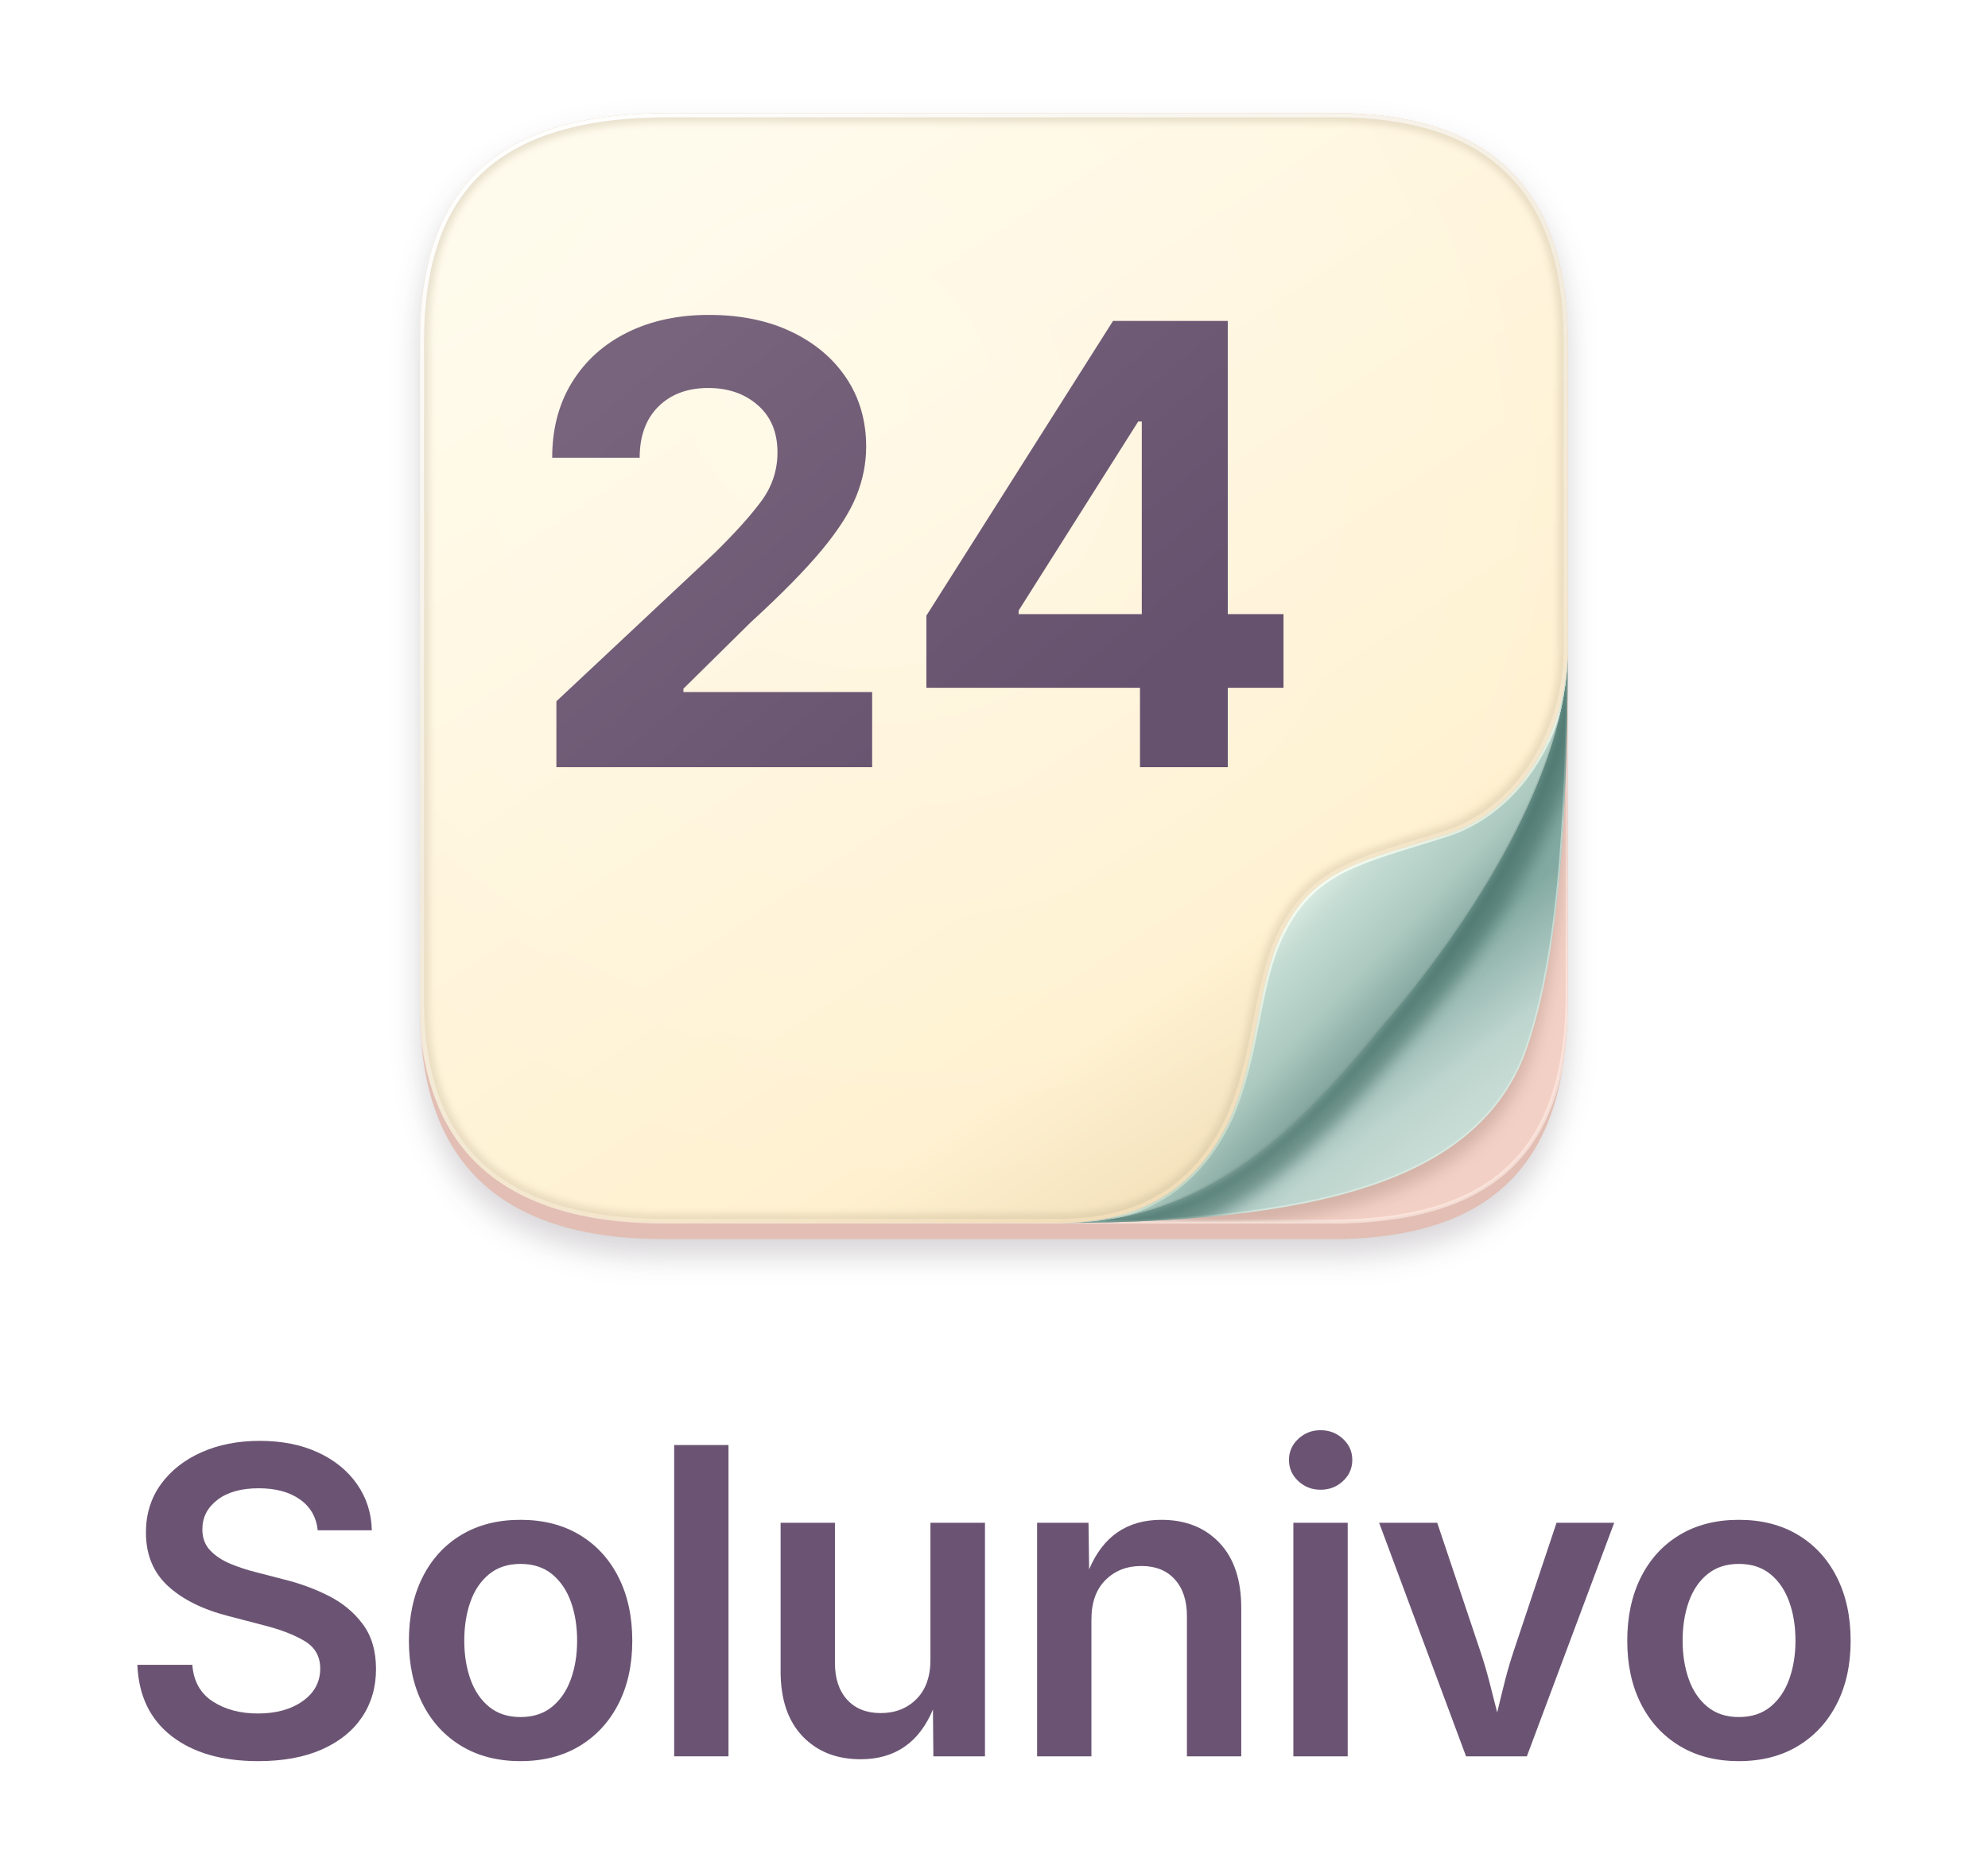
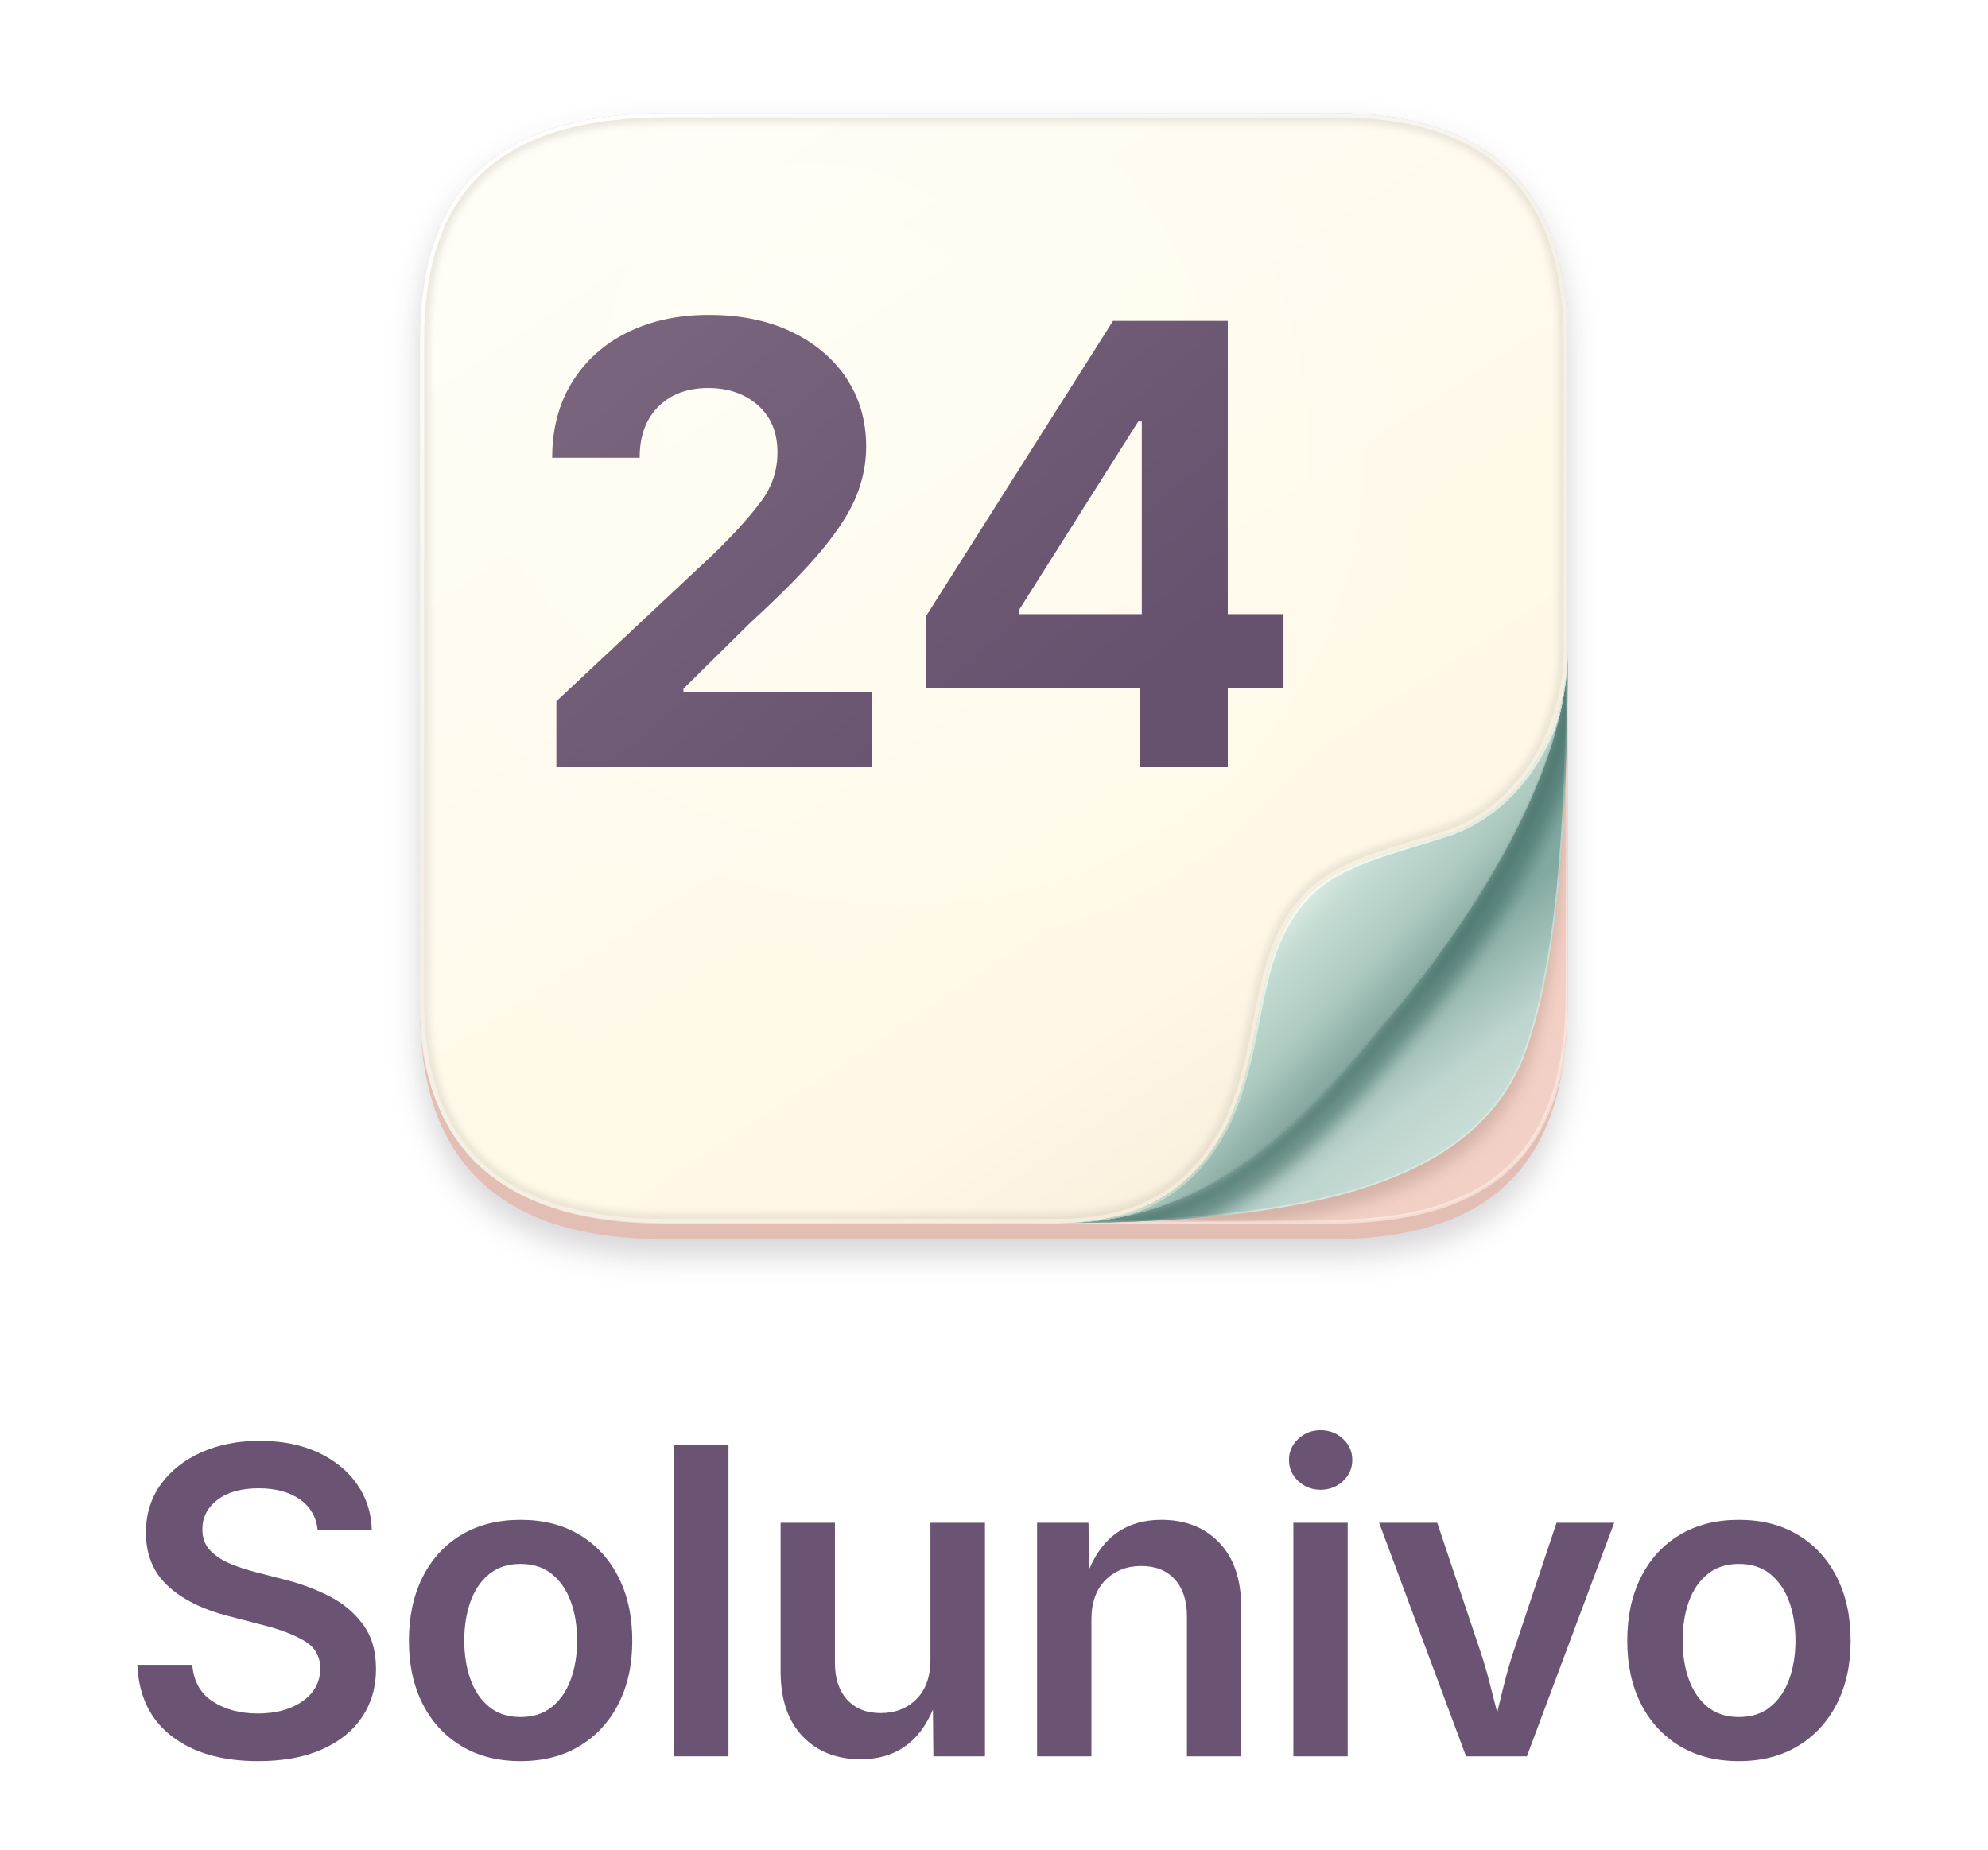
<svg xmlns="http://www.w3.org/2000/svg" width="288" height="268" viewBox="0 0 288 268" fill="none" role="img" aria-label="Solunivo stacked logo for light backgrounds">
  <svg width="196" height="196" viewBox="0 0 1024 1024" fill="none" role="img" aria-labelledby="solunivo-number-24-title solunivo-number-24-description" x="46" y="0">
    <defs>
      <linearGradient id="solunivo-number-24-base-color" x1="160" y1="0" x2="890" y2="0" gradientUnits="userSpaceOnUse">
        <stop offset="0" stop-color="#F3D0C5" />
        <stop offset="1" stop-color="#F3D0C5" />
      </linearGradient>
      <path id="solunivo-number-24-body" d="M260 84H755C868 84 927 139 927 253V743C927 859 875 916 760 919H257C139 919 76 865 76 749V253C76 139 133 84 260 84Z" />
      <path id="solunivo-number-24-peach-face" d="M260 84H755C868 84 927 139 927 253V736C927 851 875 903 760 906H257C139 906 76 852 76 736V253C76 139 133 84 260 84Z" />
      <path id="solunivo-number-24-mint-sheet" d="M927 483C927 611 920 717 894 785C860 867 762 907 550 907C650 907 716 850 789 761C858 682 927 570 927 483Z" />
      <path id="solunivo-number-24-cream-face" d="M260 84H755C868 84 927 139 927 253V483C927 537 896 598 840 618C778 638 742 643 718 687C696 726 699 780 676 831C652 881 611 907 550 907H258C143 907 76 858 76 743V253C76 139 133 84 260 84Z" />
      <path id="solunivo-number-24-curl-flap" d="M927 483C927 537 896 598 840 618C778 638 742 643 718 687C696 726 699 780 676 831C652 881 611 907 550 907C650 907 716 850 789 761C858 682 927 570 927 483Z" />
      <path id="solunivo-number-24-crease" d="M927 483C927 537 896 598 840 618C778 638 742 643 718 687C696 726 699 780 676 831C652 881 611 907 550 907" />
      <path id="solunivo-number-24-free-edge" d="M927 483C927 570 858 682 789 761C716 850 650 907 550 907" />
      <clipPath id="solunivo-number-24-body-clip">
        <use href="#solunivo-number-24-body" />
      </clipPath>
      <clipPath id="solunivo-number-24-peach-clip">
        <use href="#solunivo-number-24-peach-face" />
      </clipPath>
      <clipPath id="solunivo-number-24-mint-clip">
        <use href="#solunivo-number-24-mint-sheet" />
      </clipPath>
      <clipPath id="solunivo-number-24-cream-clip">
        <use href="#solunivo-number-24-cream-face" />
      </clipPath>
      <clipPath id="solunivo-number-24-flap-clip">
        <use href="#solunivo-number-24-curl-flap" />
      </clipPath>
      <linearGradient id="solunivo-number-24-mint" x1="785" y1="746" x2="875" y2="863" gradientUnits="userSpaceOnUse">
        <stop stop-color="#83AAA2" />
        <stop offset=".5" stop-color="#BDD5CE" />
        <stop offset="1" stop-color="#D1E3DB" />
      </linearGradient>
      <linearGradient id="solunivo-number-24-mint-fold" x1="711" y1="676" x2="813" y2="773" gradientUnits="userSpaceOnUse">
        <stop stop-color="#E2F0E7" />
        <stop offset=".2" stop-color="#C4DCD3" />
        <stop offset=".54" stop-color="#ADCAC0" />
        <stop offset=".83" stop-color="#84A79F" />
        <stop offset="1" stop-color="#73968C" />
      </linearGradient>
      <linearGradient id="solunivo-number-24-cream" x1="223" y1="122" x2="727" y2="886" gradientUnits="userSpaceOnUse">
-         <stop stop-color="#FFFAE9" />
-         <stop offset=".43" stop-color="#FFF5DC" />
-         <stop offset=".8" stop-color="#FFF1D0" />
-         <stop offset="1" stop-color="#EFDCB4" />
+         <stop stop-color="#FFFDF5" />
+         <stop offset=".43" stop-color="#FFFAEC" />
+         <stop offset=".8" stop-color="#FFF8E6" />
+         <stop offset="1" stop-color="#F7EDDA" />
      </linearGradient>
      <radialGradient id="solunivo-number-24-cream-glow" cx="0" cy="0" r="1" gradientTransform="translate(386 288) rotate(41) scale(644 572)" gradientUnits="userSpaceOnUse">
        <stop stop-color="#FFFFFF" stop-opacity=".23" />
        <stop offset="1" stop-color="#FFFFFF" stop-opacity="0" />
      </radialGradient>
      <linearGradient id="solunivo-number-24-date-ink" x1="269" y1="243" x2="544" y2="569" gradientUnits="userSpaceOnUse">
        <stop stop-color="#79647D" />
        <stop offset="1" stop-color="#66516E" />
      </linearGradient>
      <linearGradient id="solunivo-number-24-rim" x1="246" y1="93" x2="660" y2="895" gradientUnits="userSpaceOnUse">
        <stop stop-color="#FFFFFF" stop-opacity=".95" />
        <stop offset=".45" stop-color="#FFFFFF" stop-opacity=".42" />
-         <stop offset="1" stop-color="#F7E1BA" stop-opacity=".72" />
+         <stop offset="1" stop-color="#FAF0DE" stop-opacity=".72" />
      </linearGradient>
      <linearGradient id="solunivo-number-24-lip" x1="713" y1="675" x2="799" y2="775" gradientUnits="userSpaceOnUse">
        <stop stop-color="#F8FFF5" stop-opacity=".95" />
        <stop offset="1" stop-color="#D1E0C8" stop-opacity=".55" />
      </linearGradient>
      <filter id="solunivo-number-24-shadow" x="-10%" y="-10%" width="120%" height="130%" color-interpolation-filters="sRGB">
        <feGaussianBlur stdDeviation="11" />
      </filter>
      <filter id="solunivo-number-24-sheet-shadow" x="-20%" y="-20%" width="140%" height="140%" color-interpolation-filters="sRGB">
        <feGaussianBlur stdDeviation="6" />
      </filter>
      <filter id="solunivo-number-24-soft-edge" x="-20%" y="-20%" width="140%" height="140%" color-interpolation-filters="sRGB">
        <feGaussianBlur stdDeviation="2.5" />
      </filter>
    </defs>
    <g id="solunivo-number-24-artwork" transform="scale(1.02073)">
      <use href="#solunivo-number-24-body" transform="translate(0 12)" fill="#372A36" opacity=".2" filter="url(#solunivo-number-24-shadow)" />
      <g id="solunivo-number-24-bottom-page">
        <use href="#solunivo-number-24-body" fill="url(#solunivo-number-24-base-color)" />
        <use href="#solunivo-number-24-body" fill="#715246" opacity=".14" />
        <use href="#solunivo-number-24-peach-face" fill="url(#solunivo-number-24-base-color)" />
        <use href="#solunivo-number-24-peach-face" stroke="#FFF0E9" stroke-opacity=".6" stroke-width="3" clip-path="url(#solunivo-number-24-body-clip)" />
        <g clip-path="url(#solunivo-number-24-peach-clip)">
          <use href="#solunivo-number-24-mint-sheet" transform="translate(1 10)" fill="#715246" opacity=".24" filter="url(#solunivo-number-24-sheet-shadow)" />
        </g>
      </g>
      <g id="solunivo-number-24-revealed-mint-page">
        <use href="#solunivo-number-24-mint-sheet" fill="url(#solunivo-number-24-mint)" />
        <path d="M927 483C927 611 920 717 894 785C860 867 762 907 550 907" stroke="#E4F1E8" stroke-opacity=".58" stroke-width="2.5" clip-path="url(#solunivo-number-24-mint-clip)" />
        <g clip-path="url(#solunivo-number-24-mint-clip)">
          <use href="#solunivo-number-24-free-edge" transform="translate(7 9)" stroke="#305C55" stroke-opacity=".52" stroke-width="22" filter="url(#solunivo-number-24-sheet-shadow)" />
          <use href="#solunivo-number-24-free-edge" transform="translate(3 4)" stroke="#345D56" stroke-opacity=".28" stroke-width="8" filter="url(#solunivo-number-24-soft-edge)" />
        </g>
      </g>
      <g id="solunivo-number-24-calendar-face">
        <use href="#solunivo-number-24-cream-face" fill="url(#solunivo-number-24-cream)" />
        <use href="#solunivo-number-24-cream-face" fill="url(#solunivo-number-24-cream-glow)" />
        <g clip-path="url(#solunivo-number-24-cream-clip)">
-           <use href="#solunivo-number-24-cream-face" stroke="#B4A385" stroke-opacity=".28" stroke-width="14" filter="url(#solunivo-number-24-soft-edge)" />
+           <use href="#solunivo-number-24-cream-face" stroke="#B7B0A3" stroke-opacity=".28" stroke-width="14" filter="url(#solunivo-number-24-soft-edge)" />
          <use href="#solunivo-number-24-cream-face" stroke="url(#solunivo-number-24-rim)" stroke-width="6" />
        </g>
      </g>
      <g id="solunivo-number-24-curled-underside">
        <use href="#solunivo-number-24-curl-flap" fill="url(#solunivo-number-24-mint-fold)" />
        <use href="#solunivo-number-24-crease" stroke="url(#solunivo-number-24-lip)" stroke-width="3.5" stroke-linecap="round" clip-path="url(#solunivo-number-24-flap-clip)" />
        <use href="#solunivo-number-24-free-edge" stroke="#5A837B" stroke-opacity=".23" stroke-width="1.5" clip-path="url(#solunivo-number-24-flap-clip)" />
      </g>
      <g id="solunivo-number-24-date-24" fill="url(#solunivo-number-24-date-ink)">
        <path id="solunivo-number-24-digit-1" d="M177.110 569.000L177.110 520.128L294.404 410.164Q316.841 388.172 328.948 371.844Q341.055 355.516 341.055 335.523Q341.055 313.308 326.504 300.535Q311.954 287.761 289.739 287.761Q266.636 287.761 252.751 301.534Q238.867 315.307 238.867 339.521L174.000 339.521Q174.000 307.310 188.773 283.429Q203.546 259.548 229.759 246.553Q255.972 233.557 290.183 233.557Q325.283 233.557 351.496 246.108Q377.709 258.660 392.260 280.652Q406.811 302.645 406.811 331.302Q406.811 349.740 399.591 367.734Q392.371 385.728 373.822 408.054Q355.272 430.380 321.284 461.481L271.301 510.797L271.301 513.241L411.254 513.241L411.254 569.000Z" />
        <path id="solunivo-number-24-digit-2" d="M451.462 510.131L451.462 456.593L589.860 238.000L674.943 238.000L674.943 455.483L716.262 455.483L716.262 510.131L674.943 510.131L674.943 569.000L609.854 569.000L609.854 510.131ZM611.187 455.483L611.187 312.642L608.521 312.642L519.884 452.817L519.884 455.483Z" />
      </g>
    </g>
  </svg>
  <g transform="translate(18.660 206) scale(0.62)">
    <g fill="#6B5473">
      <path d="M30.223 79.344Q17.527 79.344 9.983 73.484Q2.439 67.625 2.000 56.834L14.842 56.834Q15.281 62.596 19.627 65.403Q23.973 68.211 30.125 68.211Q36.570 68.211 40.647 65.306Q44.725 62.400 44.725 57.713Q44.725 53.465 41.111 51.292Q37.498 49.119 31.590 47.605L23.338 45.457Q14.207 43.113 9.104 38.377Q4.002 33.641 4.002 25.926Q4.002 19.480 7.469 14.671Q10.936 9.861 16.941 7.176Q22.947 4.490 30.564 4.490Q38.328 4.490 44.163 7.176Q49.998 9.861 53.318 14.598Q56.639 19.334 56.785 25.389L44.139 25.389Q43.650 20.750 39.964 18.162Q36.277 15.574 30.369 15.574Q24.217 15.574 20.701 18.284Q17.186 20.994 17.186 25.145Q17.186 28.221 19.065 30.149Q20.945 32.078 23.802 33.250Q26.658 34.422 29.588 35.154L36.375 36.912Q41.746 38.230 46.653 40.696Q51.561 43.162 54.661 47.312Q57.762 51.463 57.762 57.811Q57.762 64.207 54.490 69.065Q51.219 73.924 45.066 76.634Q38.914 79.344 30.223 79.344Z" />
      <path d="M91.520 79.344Q83.561 79.344 77.702 75.804Q71.843 72.264 68.644 65.940Q65.446 59.617 65.446 51.219Q65.446 42.723 68.644 36.351Q71.843 29.979 77.702 26.463Q83.561 22.947 91.520 22.947Q99.479 22.947 105.339 26.463Q111.198 29.979 114.421 36.351Q117.643 42.723 117.643 51.219Q117.643 59.617 114.421 65.940Q111.198 72.264 105.339 75.804Q99.479 79.344 91.520 79.344ZM91.520 69.041Q95.964 69.041 98.893 66.648Q101.823 64.256 103.288 60.203Q104.753 56.150 104.753 51.170Q104.753 46.141 103.288 42.088Q101.823 38.035 98.893 35.643Q95.964 33.250 91.520 33.250Q87.126 33.250 84.196 35.643Q81.266 38.035 79.826 42.088Q78.386 46.141 78.386 51.170Q78.386 56.150 79.826 60.203Q81.266 64.256 84.196 66.648Q87.126 69.041 91.520 69.041Z" />
      <path d="M140.123 5.467L140.123 78.221L127.427 78.221L127.427 5.467Z" />
      <path d="M171.000 78.904Q162.553 78.904 157.426 73.533Q152.299 68.162 152.299 58.348L152.299 23.631L164.995 23.631L164.995 56.395Q164.995 61.863 167.851 64.988Q170.707 68.113 175.688 68.113Q180.766 68.113 184.037 64.842Q187.309 61.570 187.309 55.613L187.309 23.631L200.053 23.631L200.053 78.221L187.993 78.221L187.895 67.283Q183.012 78.904 171.000 78.904Z" />
      <path d="M224.925 46.238L224.925 78.221L212.230 78.221L212.230 23.631L224.241 23.631L224.388 34.520Q229.271 22.947 241.282 22.947Q249.730 22.947 254.832 28.318Q259.935 33.689 259.935 43.504L259.935 78.221L247.239 78.221L247.239 45.457Q247.239 39.988 244.407 36.863Q241.575 33.738 236.595 33.738Q231.517 33.738 228.221 37.010Q224.925 40.281 224.925 46.238Z" />
      <path d="M272.111 78.221L272.111 23.631L284.807 23.631L284.807 78.221ZM278.459 15.916Q275.432 15.916 273.259 13.890Q271.086 11.863 271.086 8.934Q271.086 6.053 273.259 4.026Q275.432 2.000 278.459 2.000Q281.535 2.000 283.708 4.026Q285.881 6.053 285.881 8.934Q285.881 11.863 283.708 13.890Q281.535 15.916 278.459 15.916Z" />
      <path d="M312.462 78.221L292.149 23.631L305.723 23.631L315.684 53.318Q316.905 56.932 317.857 60.594Q318.809 64.256 319.737 67.967Q320.616 64.256 321.544 60.594Q322.471 56.932 323.692 53.318L333.604 23.631L347.081 23.631L326.671 78.221Z" />
      <path d="M376.201 79.344Q368.242 79.344 362.382 75.804Q356.523 72.264 353.325 65.940Q350.127 59.617 350.127 51.219Q350.127 42.723 353.325 36.351Q356.523 29.979 362.382 26.463Q368.242 22.947 376.201 22.947Q384.160 22.947 390.019 26.463Q395.879 29.979 399.101 36.351Q402.324 42.723 402.324 51.219Q402.324 59.617 399.101 65.940Q395.879 72.264 390.019 75.804Q384.160 79.344 376.201 79.344ZM376.201 69.041Q380.644 69.041 383.574 66.648Q386.504 64.256 387.968 60.203Q389.433 56.150 389.433 51.170Q389.433 46.141 387.968 42.088Q386.504 38.035 383.574 35.643Q380.644 33.250 376.201 33.250Q371.806 33.250 368.877 35.643Q365.947 38.035 364.506 42.088Q363.066 46.141 363.066 51.170Q363.066 56.150 364.506 60.203Q365.947 64.256 368.877 66.648Q371.806 69.041 376.201 69.041Z" />
    </g>
  </g>
</svg>
